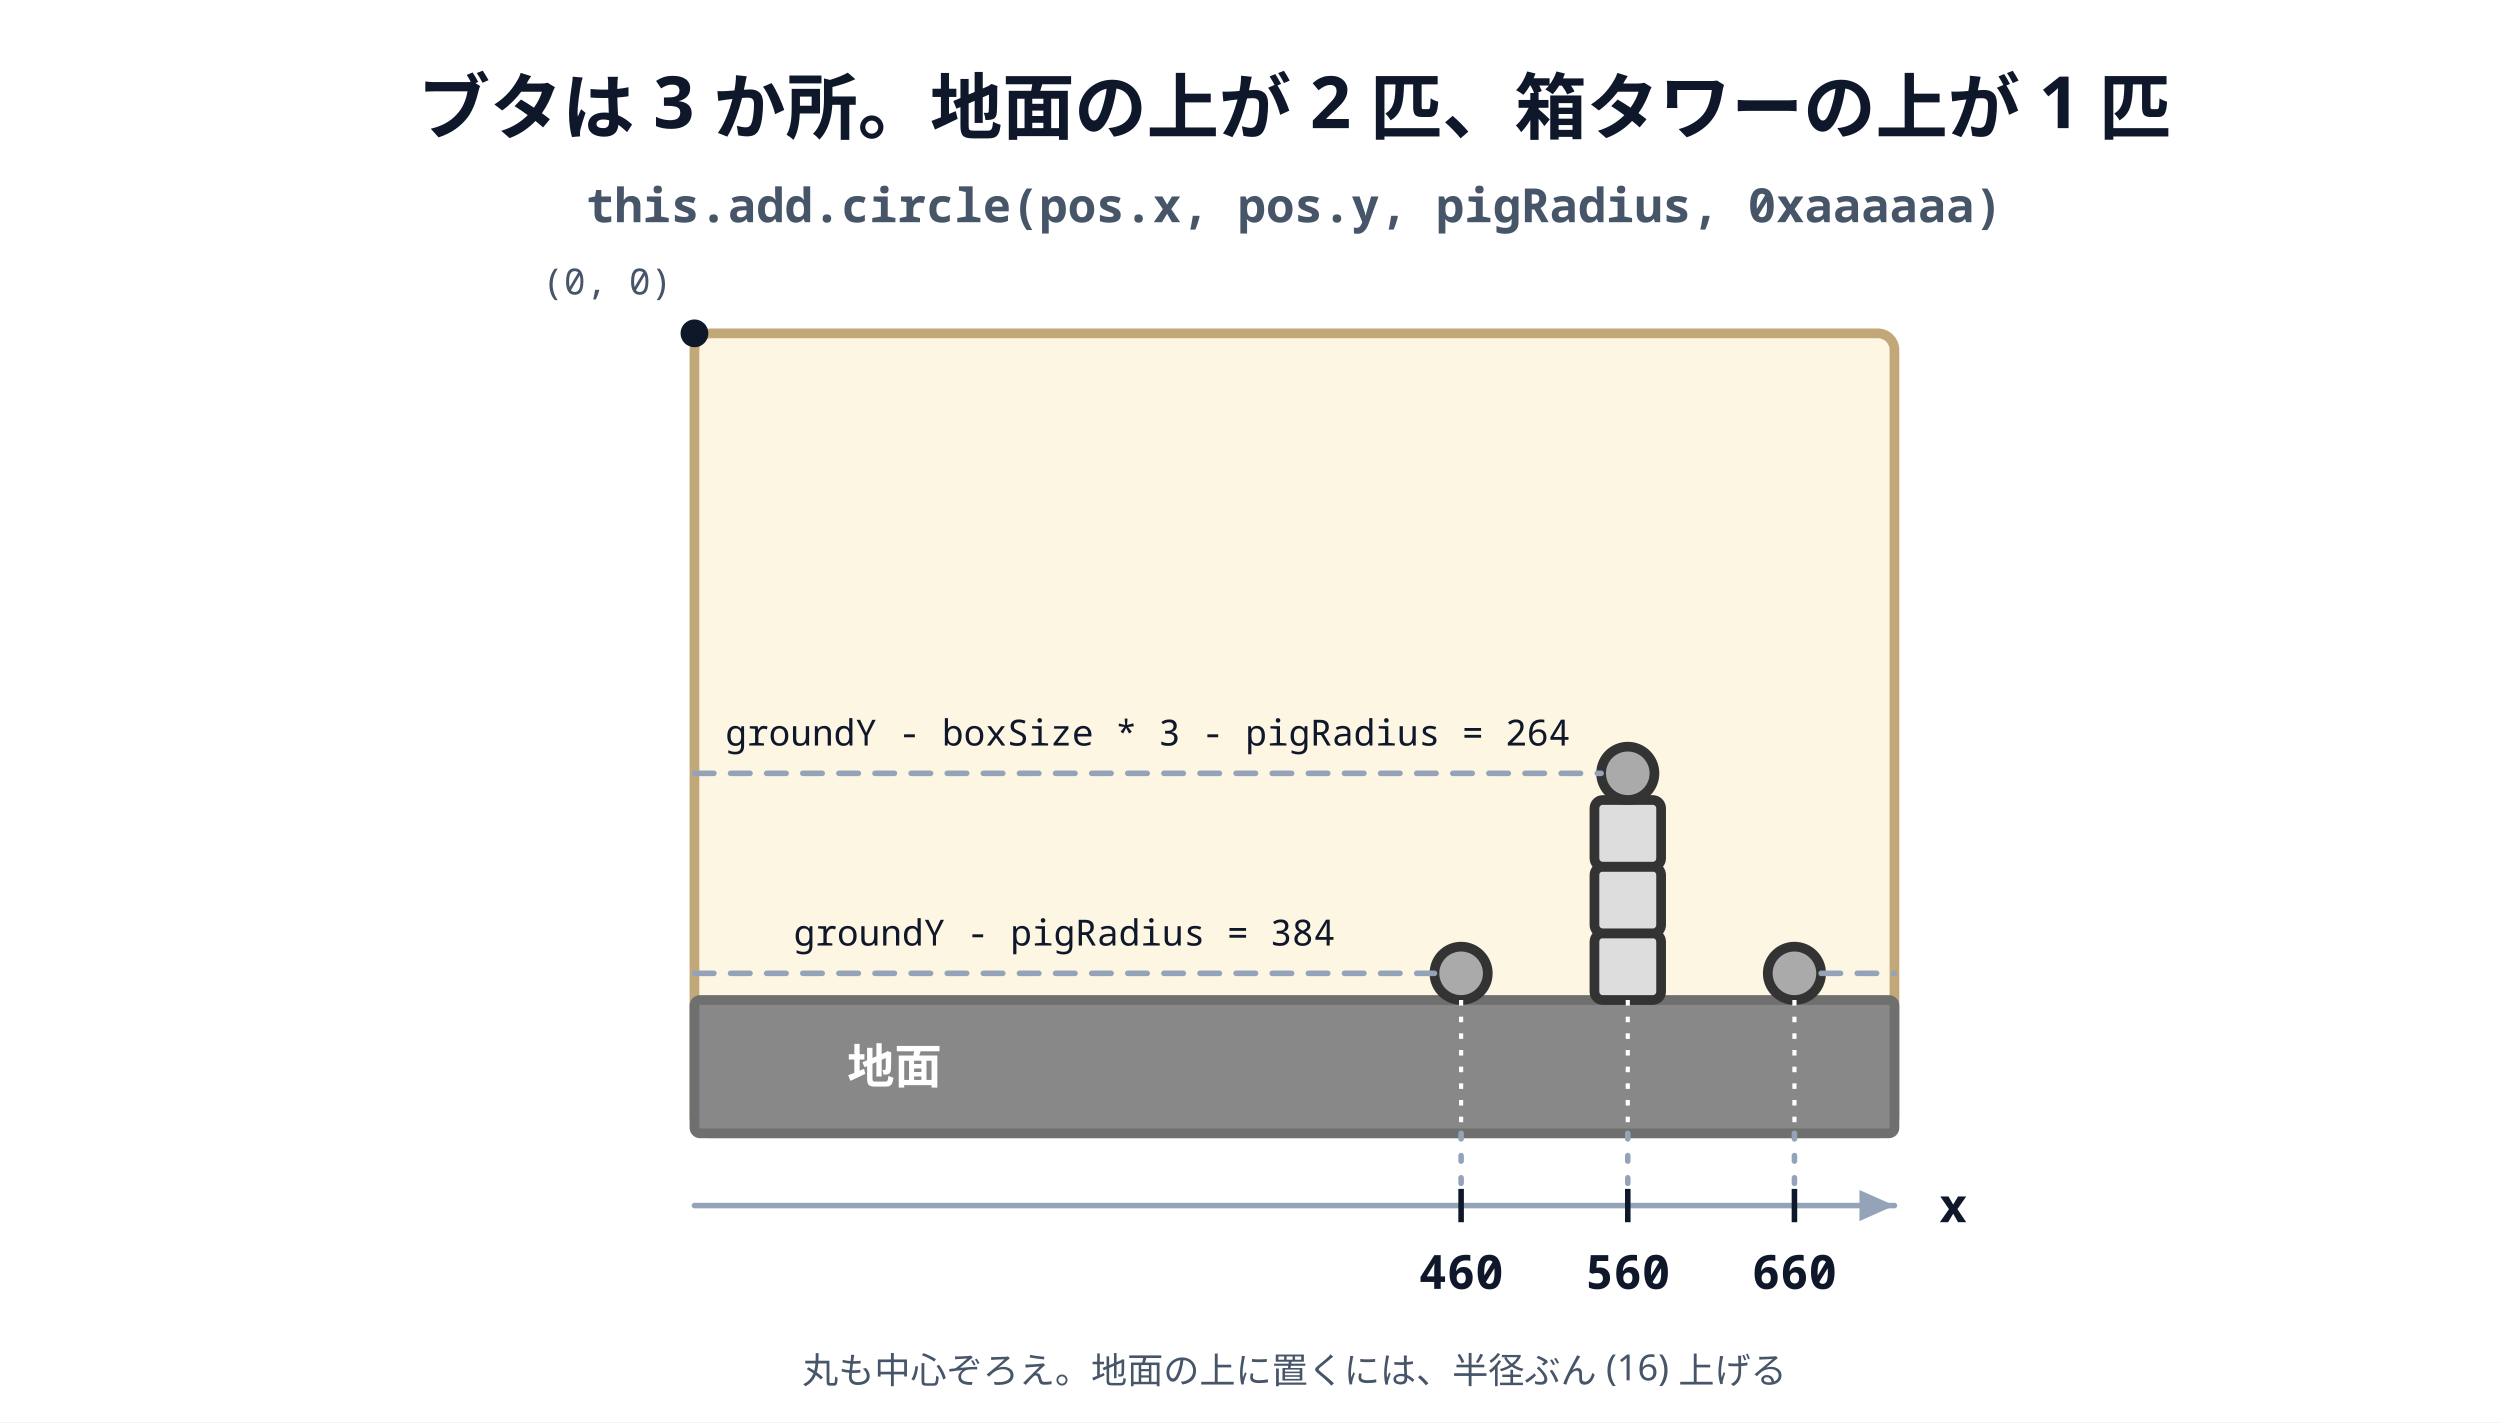
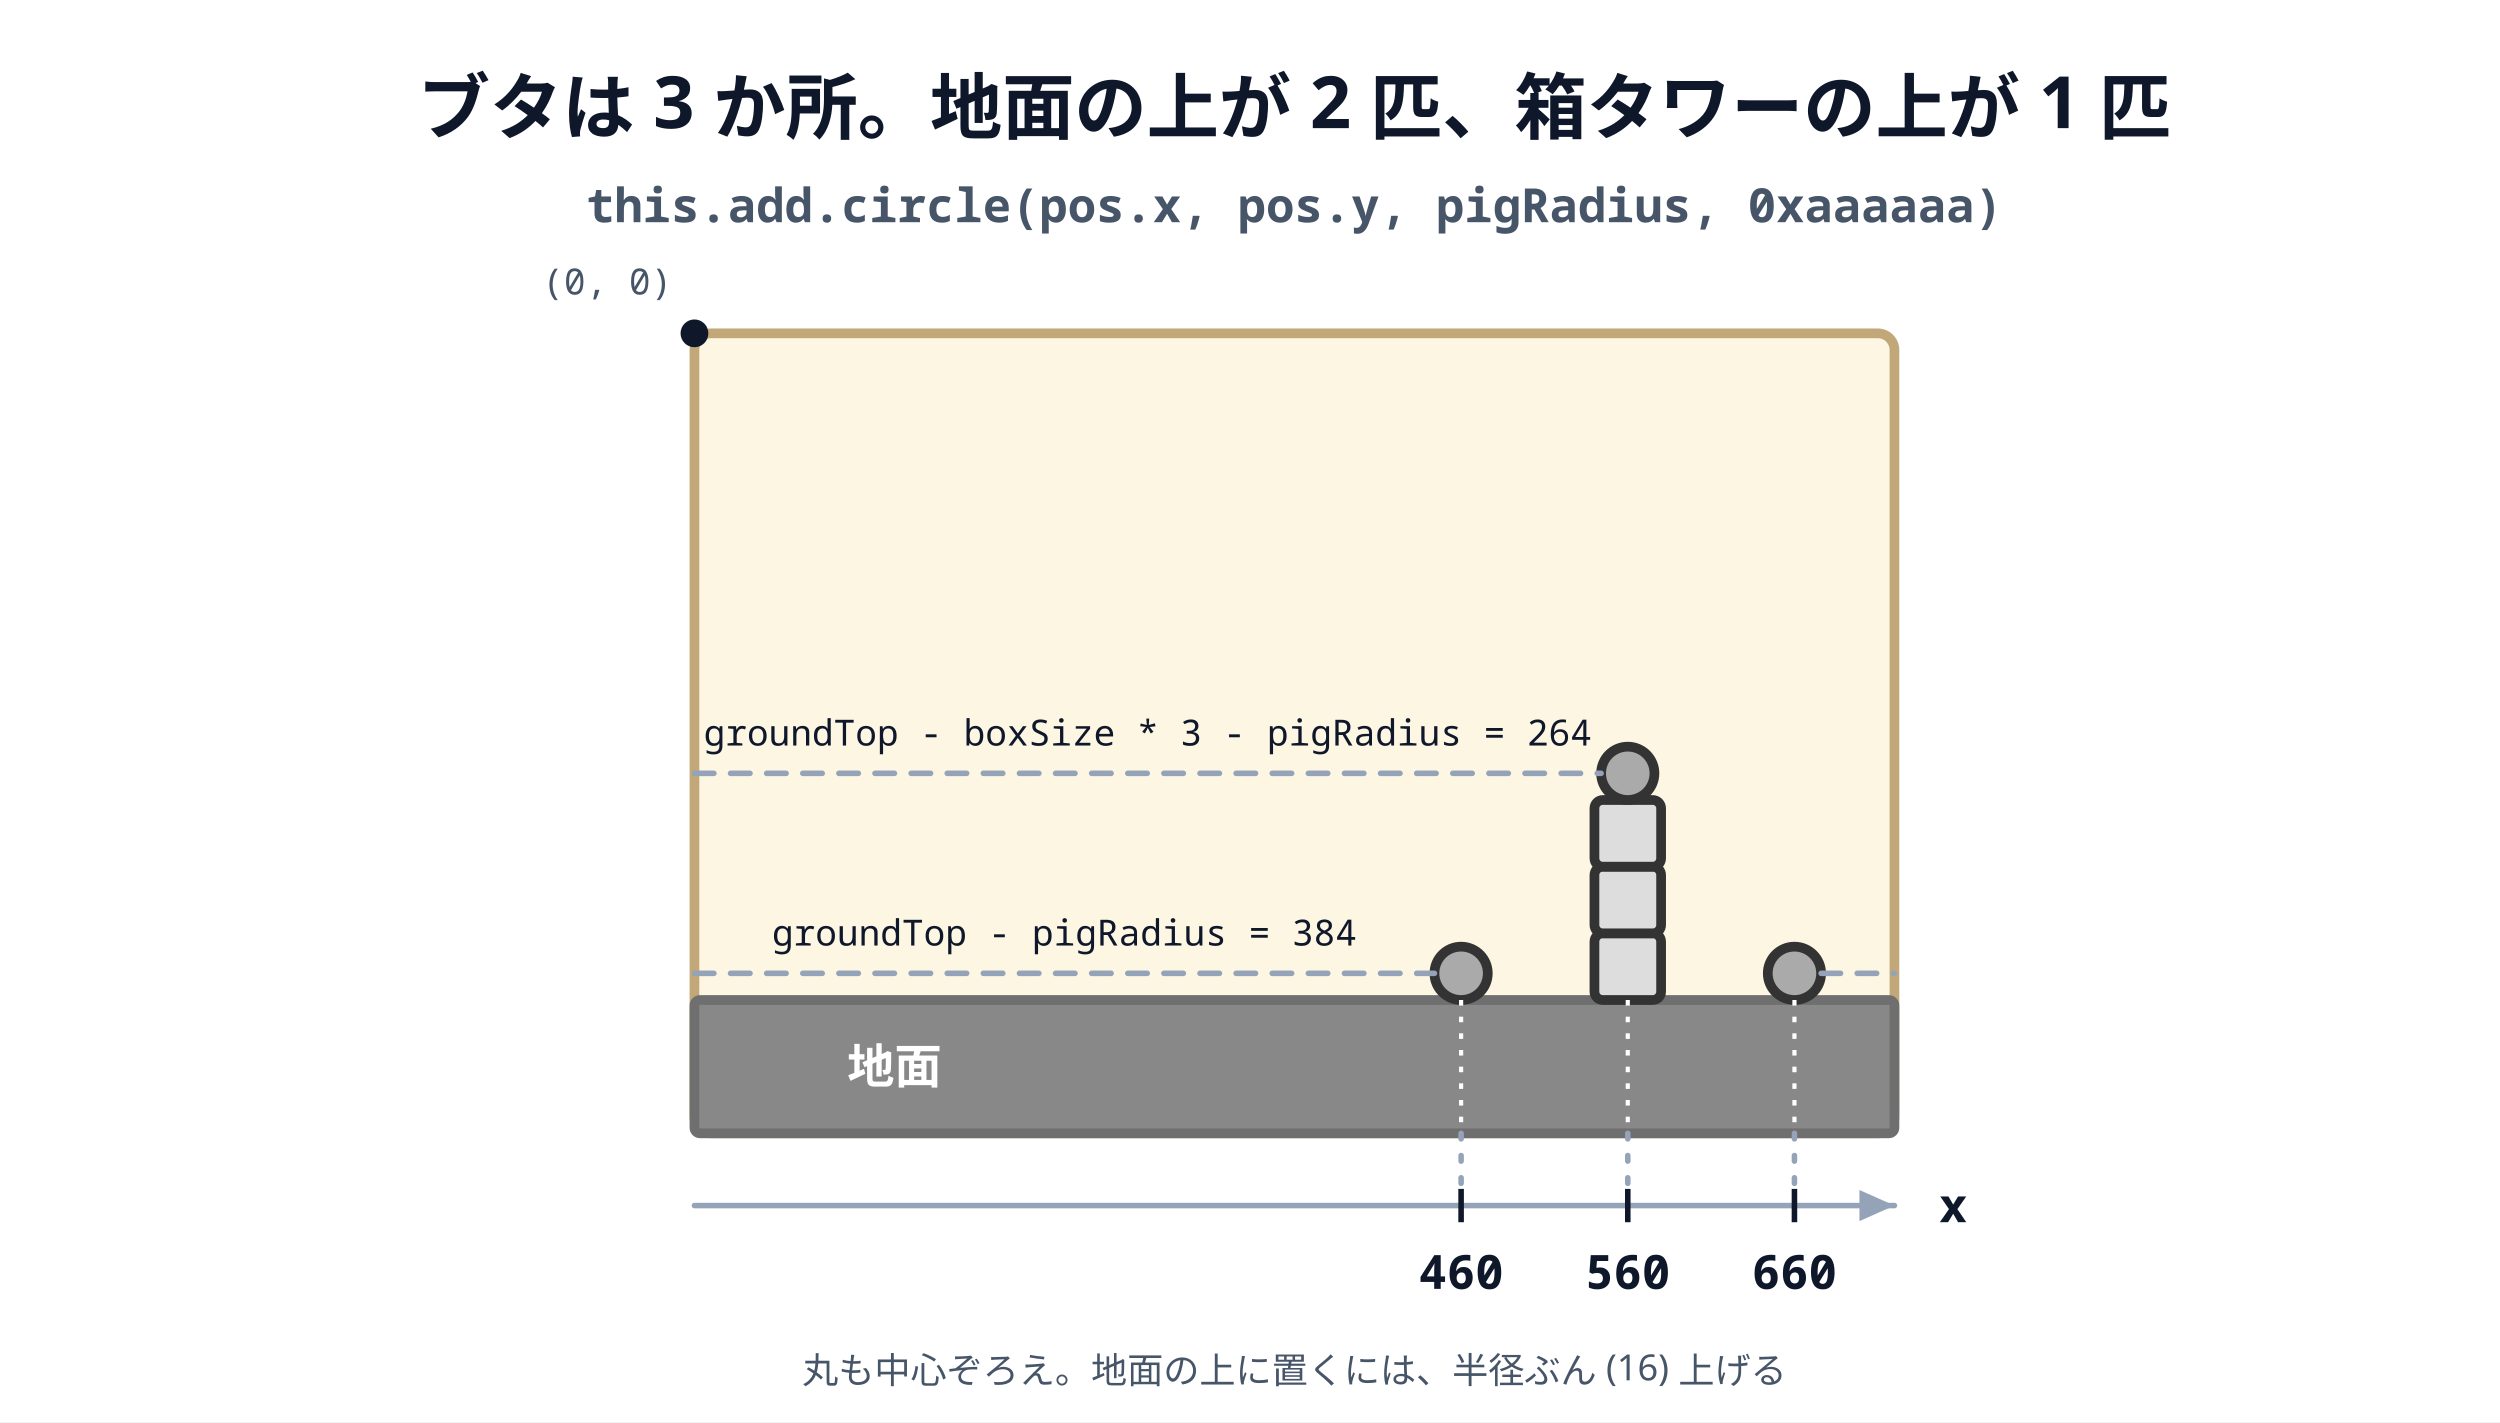
<svg xmlns="http://www.w3.org/2000/svg" width="900" height="512" viewBox="0 0 900 512" font-family="'Hiragino Sans','Noto Sans JP','Yu Gothic','Segoe UI',sans-serif">
  <defs>
    <marker id="aR" viewBox="0 0 10 10" refX="9" refY="5" markerWidth="7" markerHeight="7" orient="auto-start-reverse">
      <path d="M0 1 L9 5 L0 9 z" fill="#475569" />
    </marker>
    <marker id="aRsub" viewBox="0 0 10 10" refX="9" refY="5" markerWidth="7" markerHeight="7" orient="auto-start-reverse">
      <path d="M0 1 L9 5 L0 9 z" fill="#94a3b8" />
    </marker>
  </defs>
  <rect x="0" y="0" width="900" height="512" fill="#ffffff" />
  <text x="466" y="48" text-anchor="middle" font-size="26" fill="#0f172a" font-weight="700">ブタは 3 か所。地面の上が 2 匹、箱タワーの上が 1 匹</text>
  <text x="466" y="80" text-anchor="middle" font-size="17" fill="#475569" font-weight="600" font-family="'SFMono-Regular','Consolas','Noto Sans Mono','Courier New',monospace">this.add.circle(pos.x, pos.y, pigRadius, 0xaaaaaa)</text>
  <rect x="250" y="120" width="432" height="288" rx="6" fill="#fdf6e3" stroke="#c2a878" stroke-width="3.5" />
  <circle cx="250.0" cy="120.0" r="5" fill="#0f172a" />
  <text x="242" y="106" text-anchor="end" font-size="13" fill="#475569" font-weight="400" font-family="'SFMono-Regular','Consolas','Noto Sans Mono','Courier New',monospace">(0, 0)</text>
  <rect x="250" y="360" width="432" height="48" rx="2" fill="#888888" stroke="#6f6f6f" stroke-width="3.5" />
  <text x="322" y="390" text-anchor="middle" font-size="17" fill="#ffffff" font-weight="600">地面</text>
  <rect x="574" y="336" width="24" height="24" rx="3" fill="#dddddd" stroke="#333333" stroke-width="3.5" />
  <rect x="574" y="312" width="24" height="24" rx="3" fill="#dddddd" stroke="#333333" stroke-width="3.5" />
  <rect x="574" y="288" width="24" height="24" rx="3" fill="#dddddd" stroke="#333333" stroke-width="3.5" />
  <ellipse cx="526" cy="350.4" rx="9.6" ry="9.6" fill="#aaaaaa" stroke="#333333" stroke-width="3.5" />
  <ellipse cx="586" cy="278.4" rx="9.6" ry="9.6" fill="#aaaaaa" stroke="#333333" stroke-width="3.5" />
  <ellipse cx="646" cy="350.4" rx="9.6" ry="9.6" fill="#aaaaaa" stroke="#333333" stroke-width="3.5" />
  <path d="M250.00 350.40 L516.40 350.40" fill="none" stroke="#94a3b8" stroke-width="2.0" stroke-linecap="round" stroke-linejoin="round" stroke-dasharray="7 6" />
-   <text x="383.2" y="340.4" text-anchor="middle" font-size="13" fill="#0f172a" font-weight="400" font-family="'SFMono-Regular','Consolas','Noto Sans Mono','Courier New',monospace">groundY - pigRadius = 384</text>
+   <text x="383.2" y="340.4" text-anchor="middle" font-size="13" fill="#0f172a" font-weight="400" font-family="'SFMono-Regular','Consolas','Noto Sans Mono','Courier New',monospace">groundTop - pigRadius = 384</text>
  <path d="M655.60 350.40 L682.00 350.40" fill="none" stroke="#94a3b8" stroke-width="2.0" stroke-linecap="round" stroke-linejoin="round" stroke-dasharray="7 6" />
  <path d="M250.00 278.40 L576.40 278.40" fill="none" stroke="#94a3b8" stroke-width="2.0" stroke-linecap="round" stroke-linejoin="round" stroke-dasharray="7 6" />
-   <text x="413.2" y="268.4" text-anchor="middle" font-size="13" fill="#0f172a" font-weight="400" font-family="'SFMono-Regular','Consolas','Noto Sans Mono','Courier New',monospace">groundY - boxSize * 3 - pigRadius = 264</text>
+   <text x="413.2" y="268.4" text-anchor="middle" font-size="13" fill="#0f172a" font-weight="400" font-family="'SFMono-Regular','Consolas','Noto Sans Mono','Courier New',monospace">groundTop - boxSize * 3 - pigRadius = 264</text>
  <path d="M250.00 434.00 L682.00 434.00" fill="none" stroke="#94a3b8" stroke-width="2.0" stroke-linecap="round" stroke-linejoin="round" marker-end="url(#aRsub)" />
  <text x="698" y="440" text-anchor="start" font-size="17" fill="#0f172a" font-weight="600" font-family="'SFMono-Regular','Consolas','Noto Sans Mono','Courier New',monospace">x</text>
  <line x1="526.0" y1="360.0" x2="526.0" y2="408.0" stroke="#ffffff" stroke-width="1.5" stroke-dasharray="2 4" />
  <path d="M526.00 408.00 L526.00 427.00" fill="none" stroke="#94a3b8" stroke-width="2.0" stroke-linecap="round" stroke-linejoin="round" stroke-dasharray="2 6" />
  <line x1="526.0" y1="428.0" x2="526.0" y2="440.0" stroke="#0f172a" stroke-width="2" />
  <text x="526" y="464" text-anchor="middle" font-size="17" fill="#0f172a" font-weight="600" font-family="'SFMono-Regular','Consolas','Noto Sans Mono','Courier New',monospace">460</text>
  <line x1="586.0" y1="360.0" x2="586.0" y2="408.0" stroke="#ffffff" stroke-width="1.5" stroke-dasharray="2 4" />
  <path d="M586.00 408.00 L586.00 427.00" fill="none" stroke="#94a3b8" stroke-width="2.0" stroke-linecap="round" stroke-linejoin="round" stroke-dasharray="2 6" />
  <line x1="586.0" y1="428.0" x2="586.0" y2="440.0" stroke="#0f172a" stroke-width="2" />
  <text x="586" y="464" text-anchor="middle" font-size="17" fill="#0f172a" font-weight="600" font-family="'SFMono-Regular','Consolas','Noto Sans Mono','Courier New',monospace">560</text>
  <line x1="646.0" y1="360.0" x2="646.0" y2="408.0" stroke="#ffffff" stroke-width="1.5" stroke-dasharray="2 4" />
  <path d="M646.00 408.00 L646.00 427.00" fill="none" stroke="#94a3b8" stroke-width="2.0" stroke-linecap="round" stroke-linejoin="round" stroke-dasharray="2 6" />
  <line x1="646.0" y1="428.0" x2="646.0" y2="440.0" stroke="#0f172a" stroke-width="2" />
  <text x="646" y="464" text-anchor="middle" font-size="17" fill="#0f172a" font-weight="600" font-family="'SFMono-Regular','Consolas','Noto Sans Mono','Courier New',monospace">660</text>
  <text x="466" y="498" text-anchor="middle" font-size="13" fill="#475569" font-weight="400">丸も中心ぞろえ。地面の上に置くには、半径ぶん (16) 上げる</text>
</svg>
